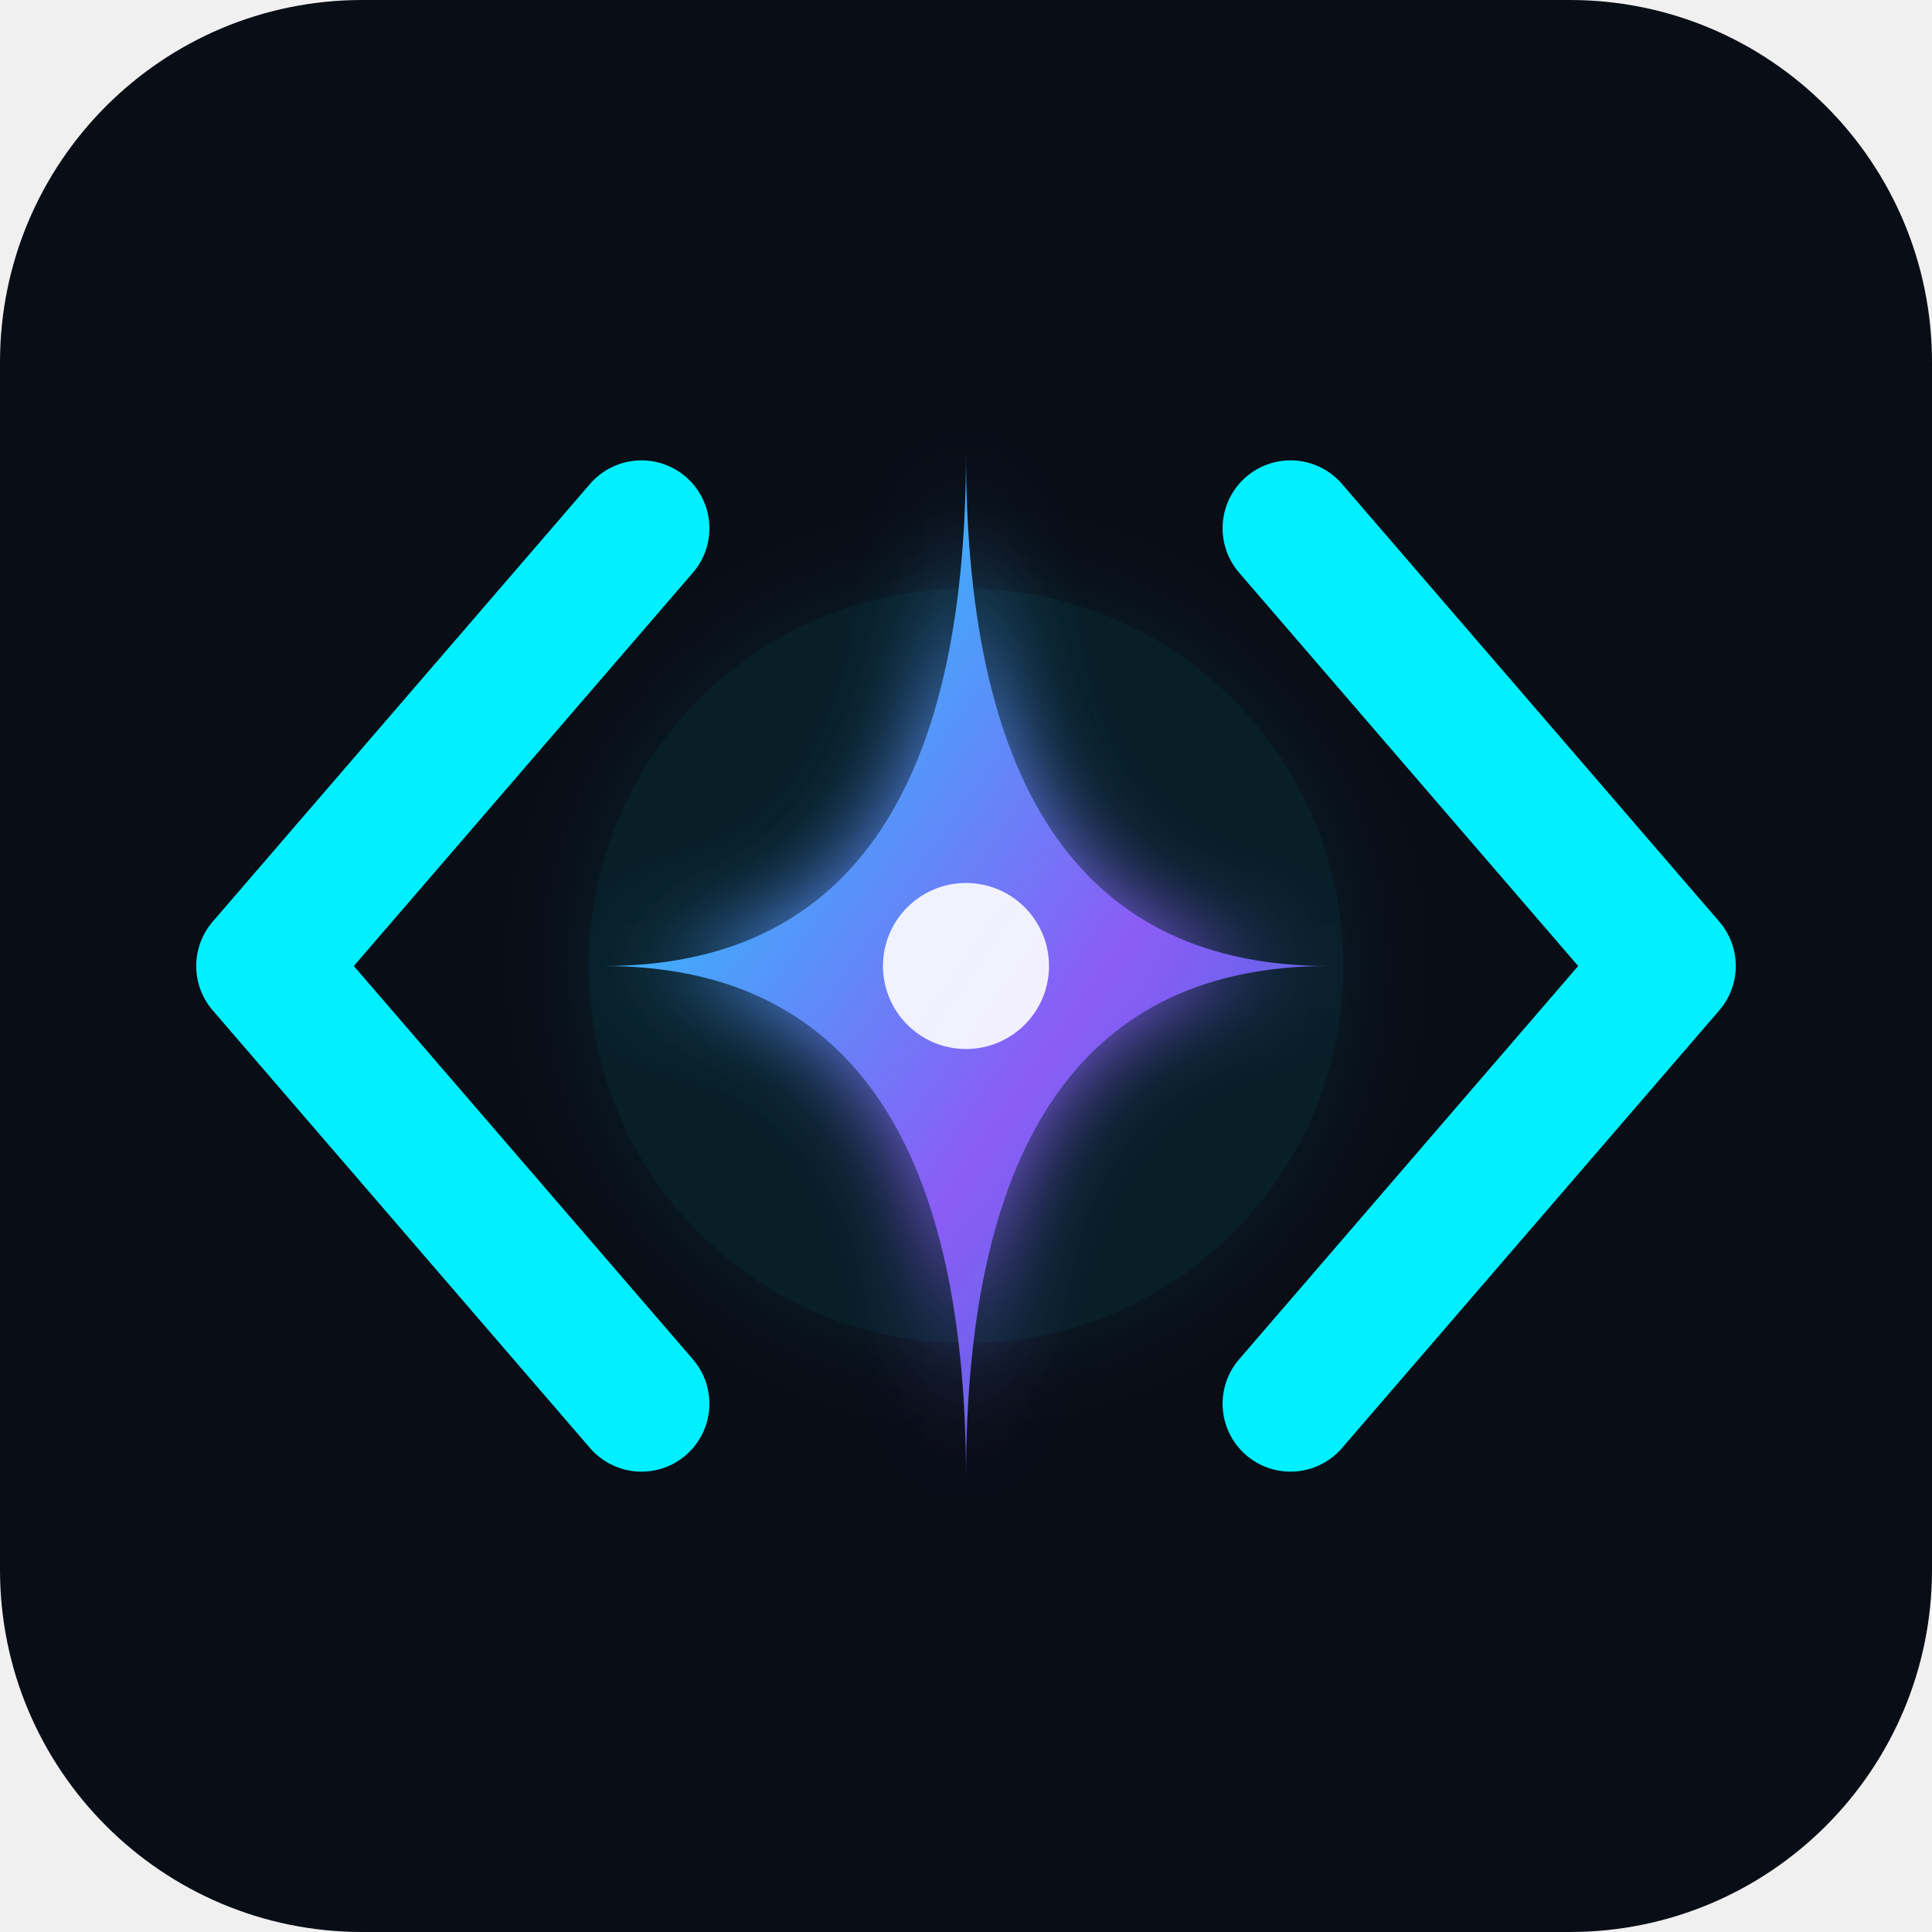
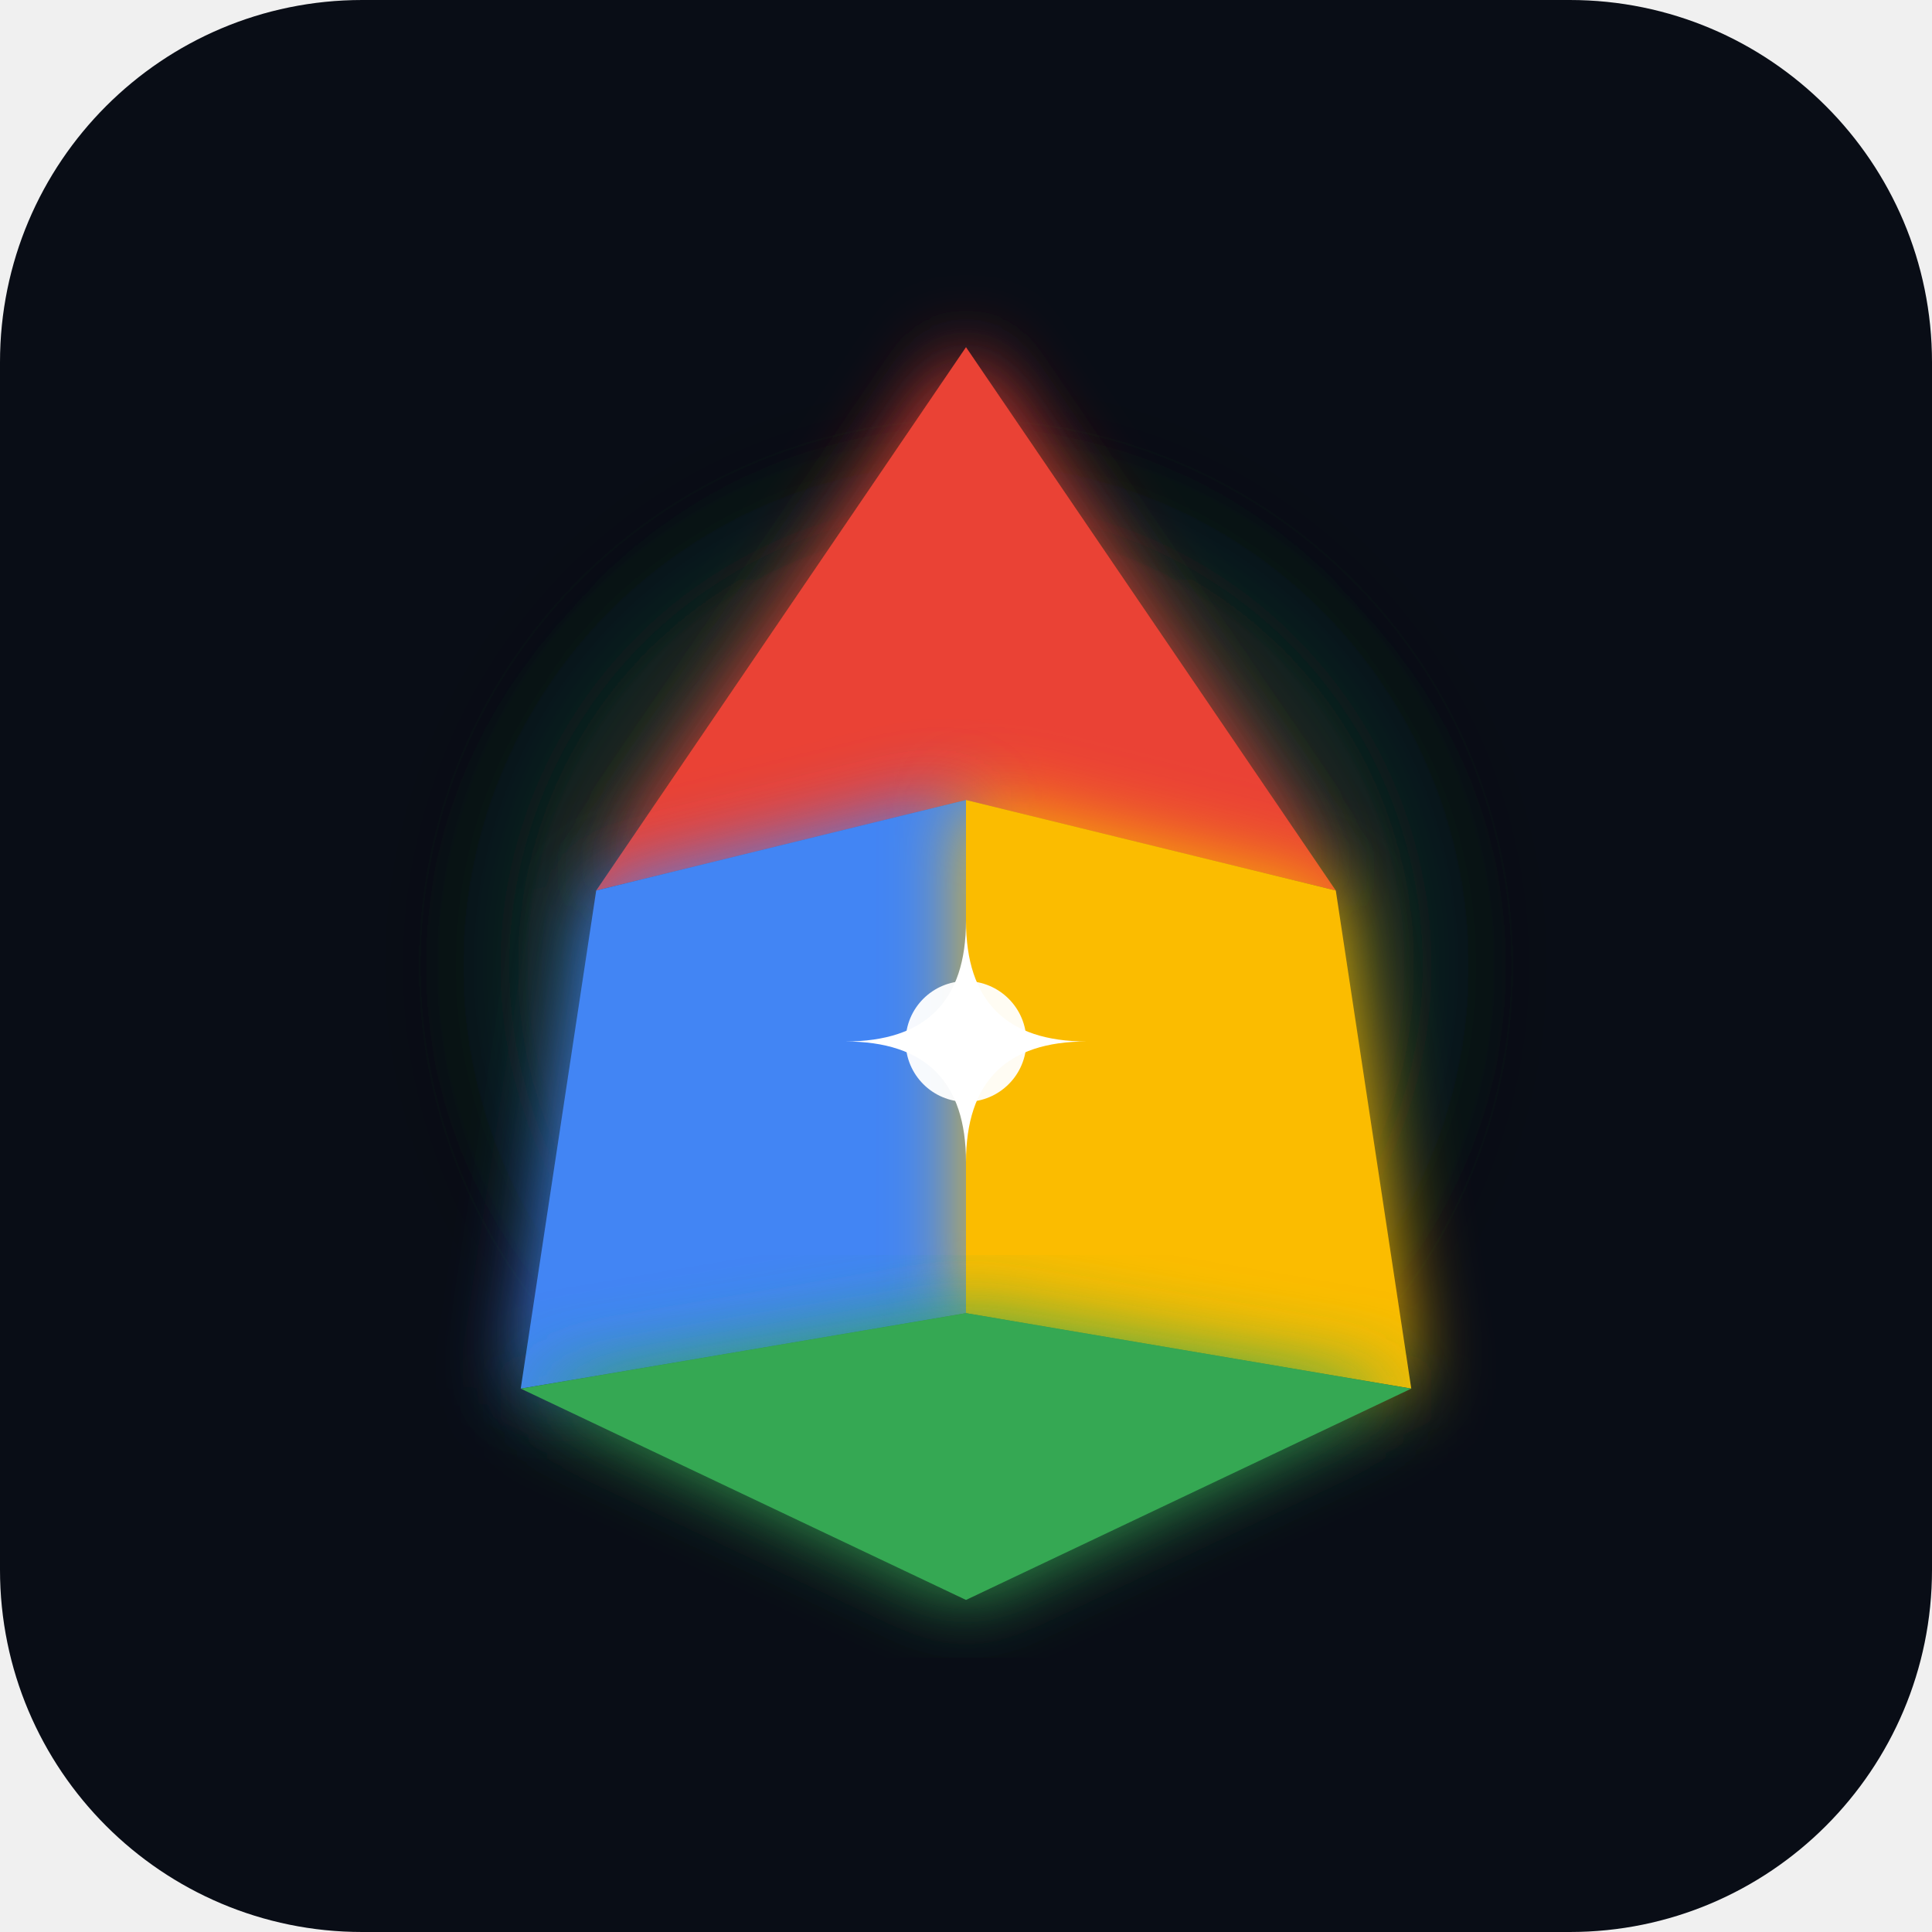
<svg xmlns="http://www.w3.org/2000/svg" viewBox="0 0 512 512" width="100%" height="100%">
  <defs>
-     <linearGradient id="novaGlowGrad" x1="0%" y1="0%" x2="100%" y2="100%">
-       <stop offset="0%" stop-color="#00f0ff" stop-opacity="1" />
-       <stop offset="60%" stop-color="#8b5cf6" stop-opacity="1" />
-       <stop offset="100%" stop-color="#3b82f6" stop-opacity="0.8" />
-     </linearGradient>
-     <filter id="novaStarBloom" x="-30%" y="-30%" width="160%" height="160%">
-       <feGaussianBlur stdDeviation="12" result="blur" />
+     <filter id="prismBloom" x="-20%" y="-20%" width="140%" height="140%">
+       <feGaussianBlur stdDeviation="10" result="blur" />
      <feMerge>
        <feMergeNode in="blur" />
        <feMergeNode in="SourceGraphic" />
      </feMerge>
    </filter>
+     <radialGradient id="prismGlow" cx="50%" cy="50%" r="50%">
+       <stop offset="0%" stop-color="#4285f4" stop-opacity="0.25" />
+       <stop offset="70%" stop-color="#34a853" stop-opacity="0.08" />
+       <stop offset="100%" stop-color="#090d16" stop-opacity="0" />
+     </radialGradient>
  </defs>
  <rect width="512" height="512" fill="#090d16" rx="96" />
-   <circle cx="256" cy="256" r="100" fill="#00f0ff" opacity="0.08" filter="url(#novaStarBloom)" />
-   <path d="M 170 140 L 70 256 L 170 372" fill="none" stroke="#00f0ff" stroke-width="36" stroke-linecap="round" stroke-linejoin="round" />
-   <path d="M 256 120             Q 256 256 160 256             Q 256 256 256 392             Q 256 256 352 256             Q 256 256 256 120 Z" fill="url(#novaGlowGrad)" filter="url(#novaStarBloom)" />
-   <circle cx="256" cy="256" r="22" fill="#ffffff" opacity="0.9" />
-   <path d="M 342 140 L 442 256 L 342 372" fill="none" stroke="#00f0ff" stroke-width="36" stroke-linecap="round" stroke-linejoin="round" />
+   <circle cx="256" cy="256" r="160" fill="url(#prismGlow)" filter="url(#prismBloom)" />
+   <path d="M 256,92 L 354,236 L 256,212 L 158,236 Z" fill="#ea4335" filter="url(#prismBloom)" />
+   <path d="M 158,236 L 256,212 L 256,348 L 138,368 Z" fill="#4285f4" filter="url(#prismBloom)" />
+   <path d="M 354,236 L 256,212 L 256,348 L 374,368 Z" fill="#fbbc04" filter="url(#prismBloom)" />
+   <path d="M 138,368 L 256,348 L 374,368 L 256,424 Z" fill="#34a853" filter="url(#prismBloom)" />
+   <circle cx="256" cy="276" r="16" fill="#ffffff" opacity="0.95" />
+   <path d="M 256 244             Q 256 276 224 276             Q 256 276 256 308             Q 256 276 288 276             Q 256 276 256 244 Z" fill="#ffffff" />
</svg>
